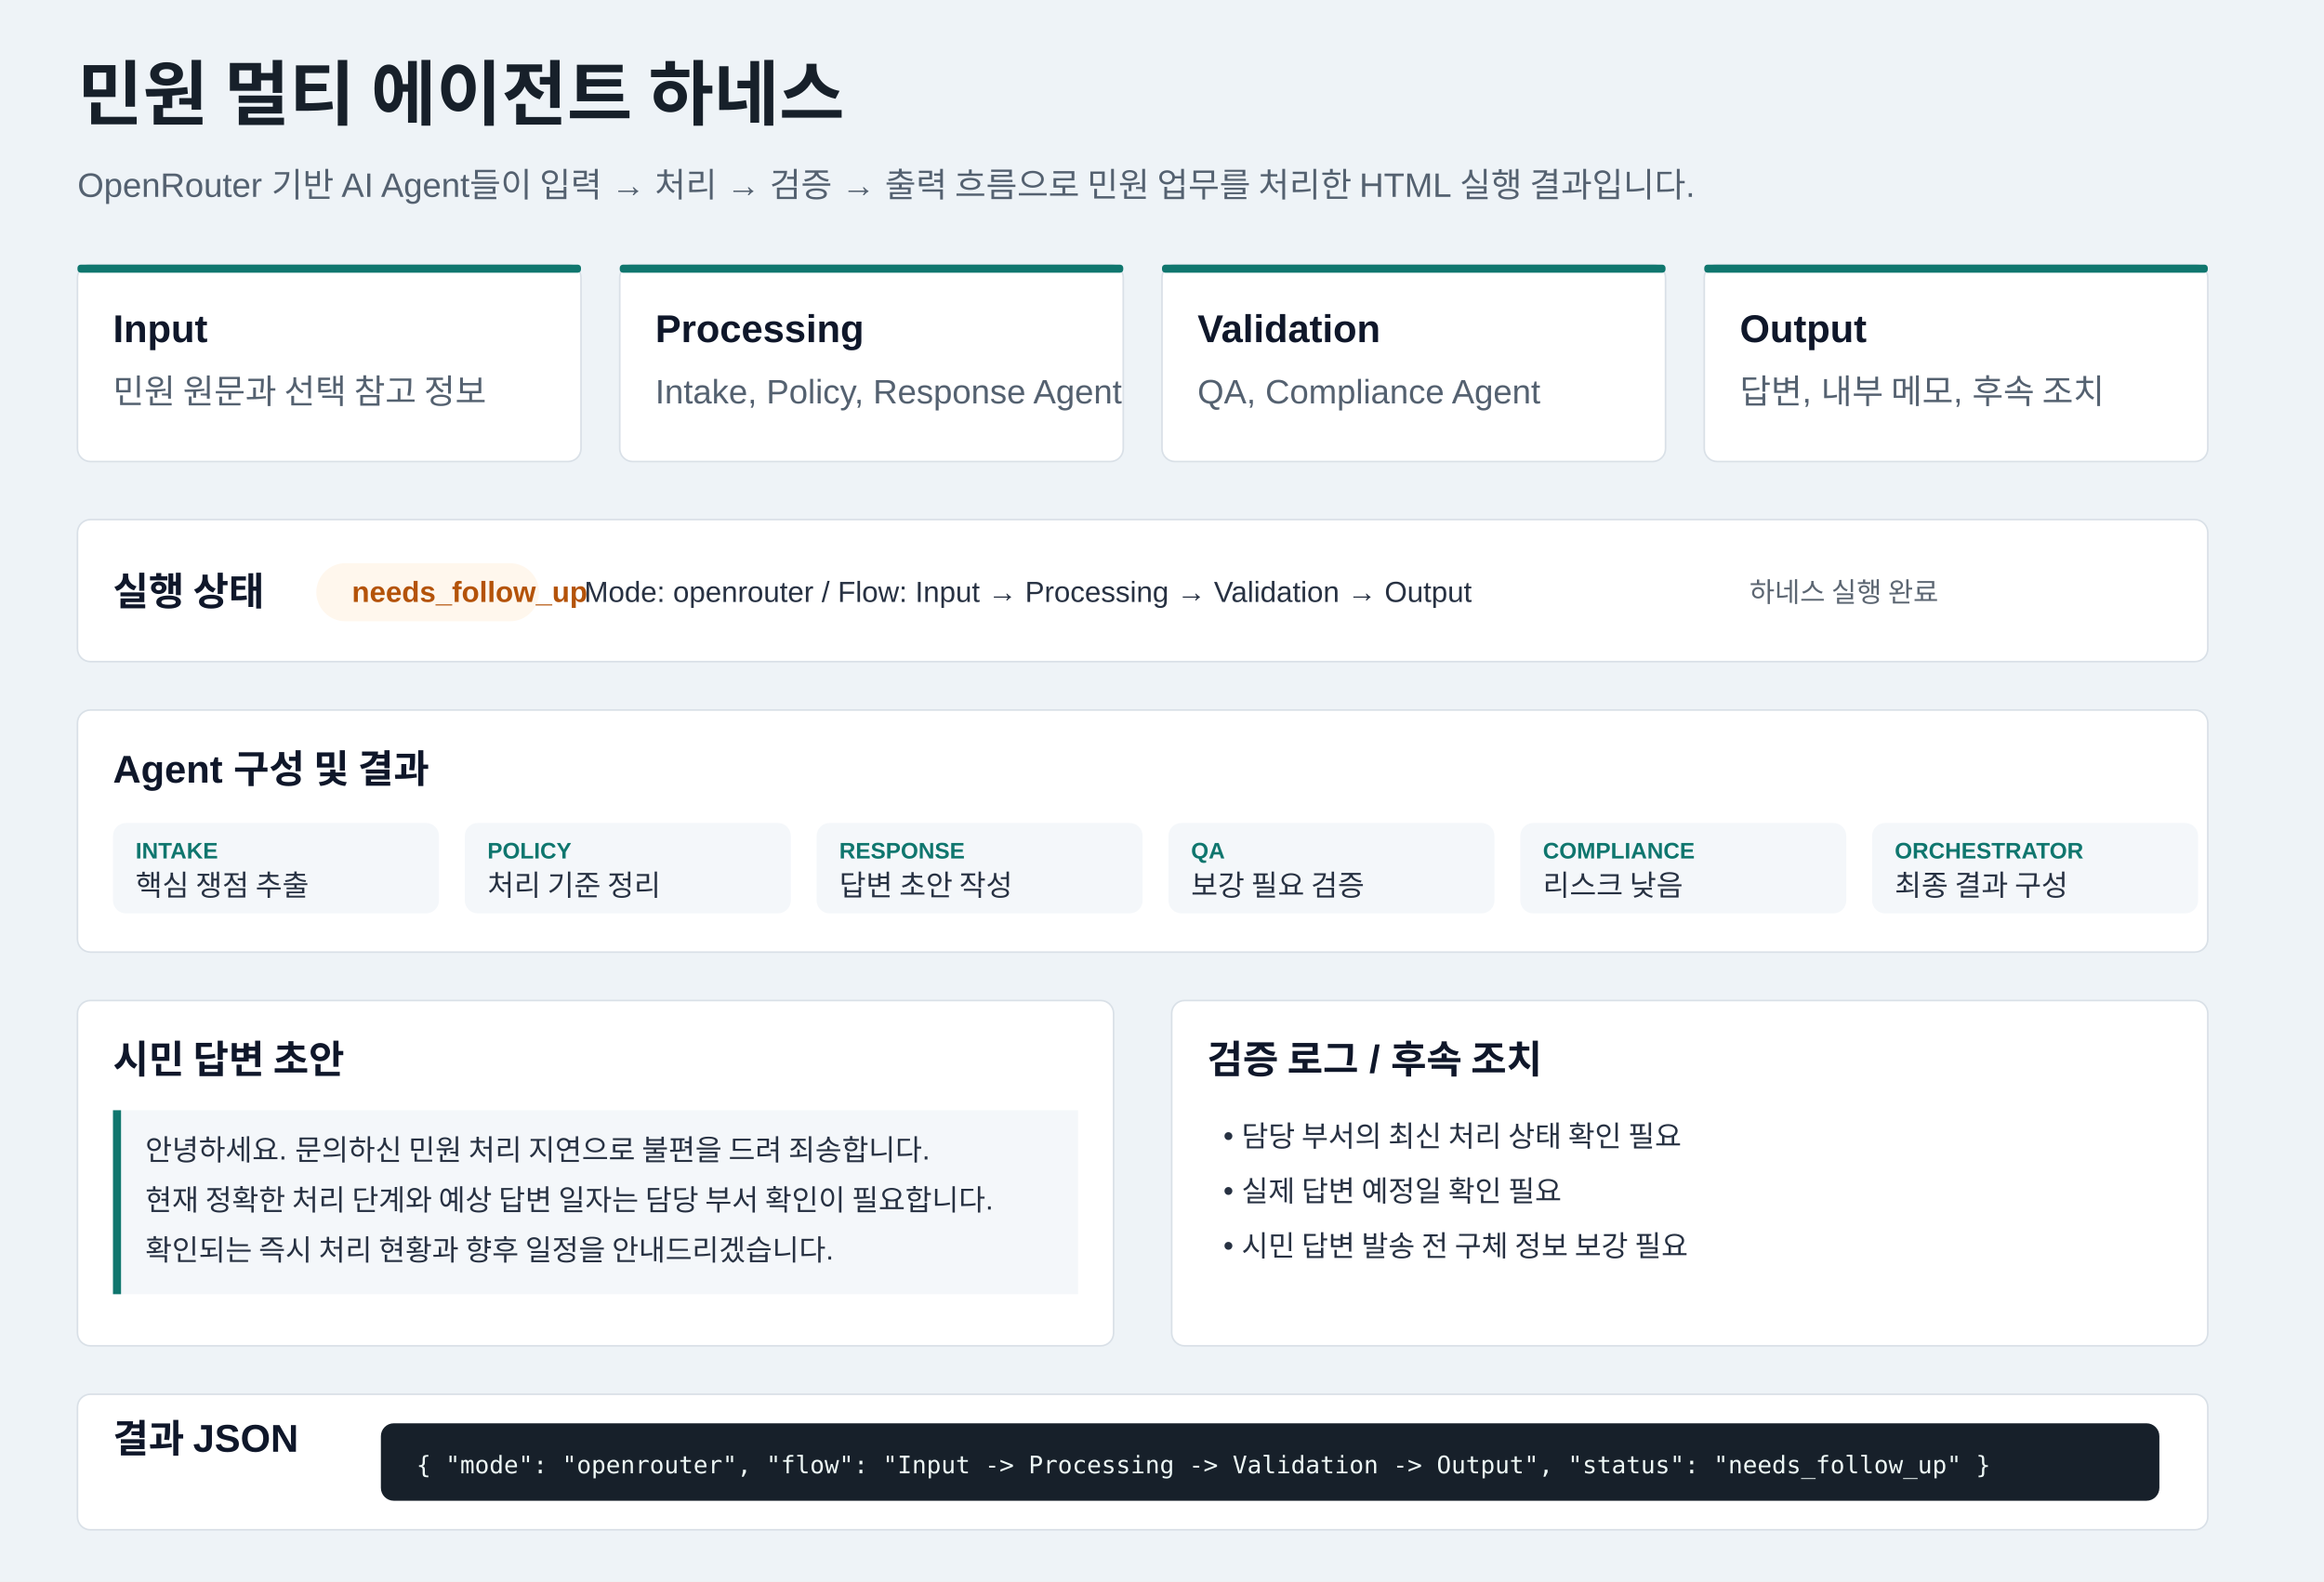
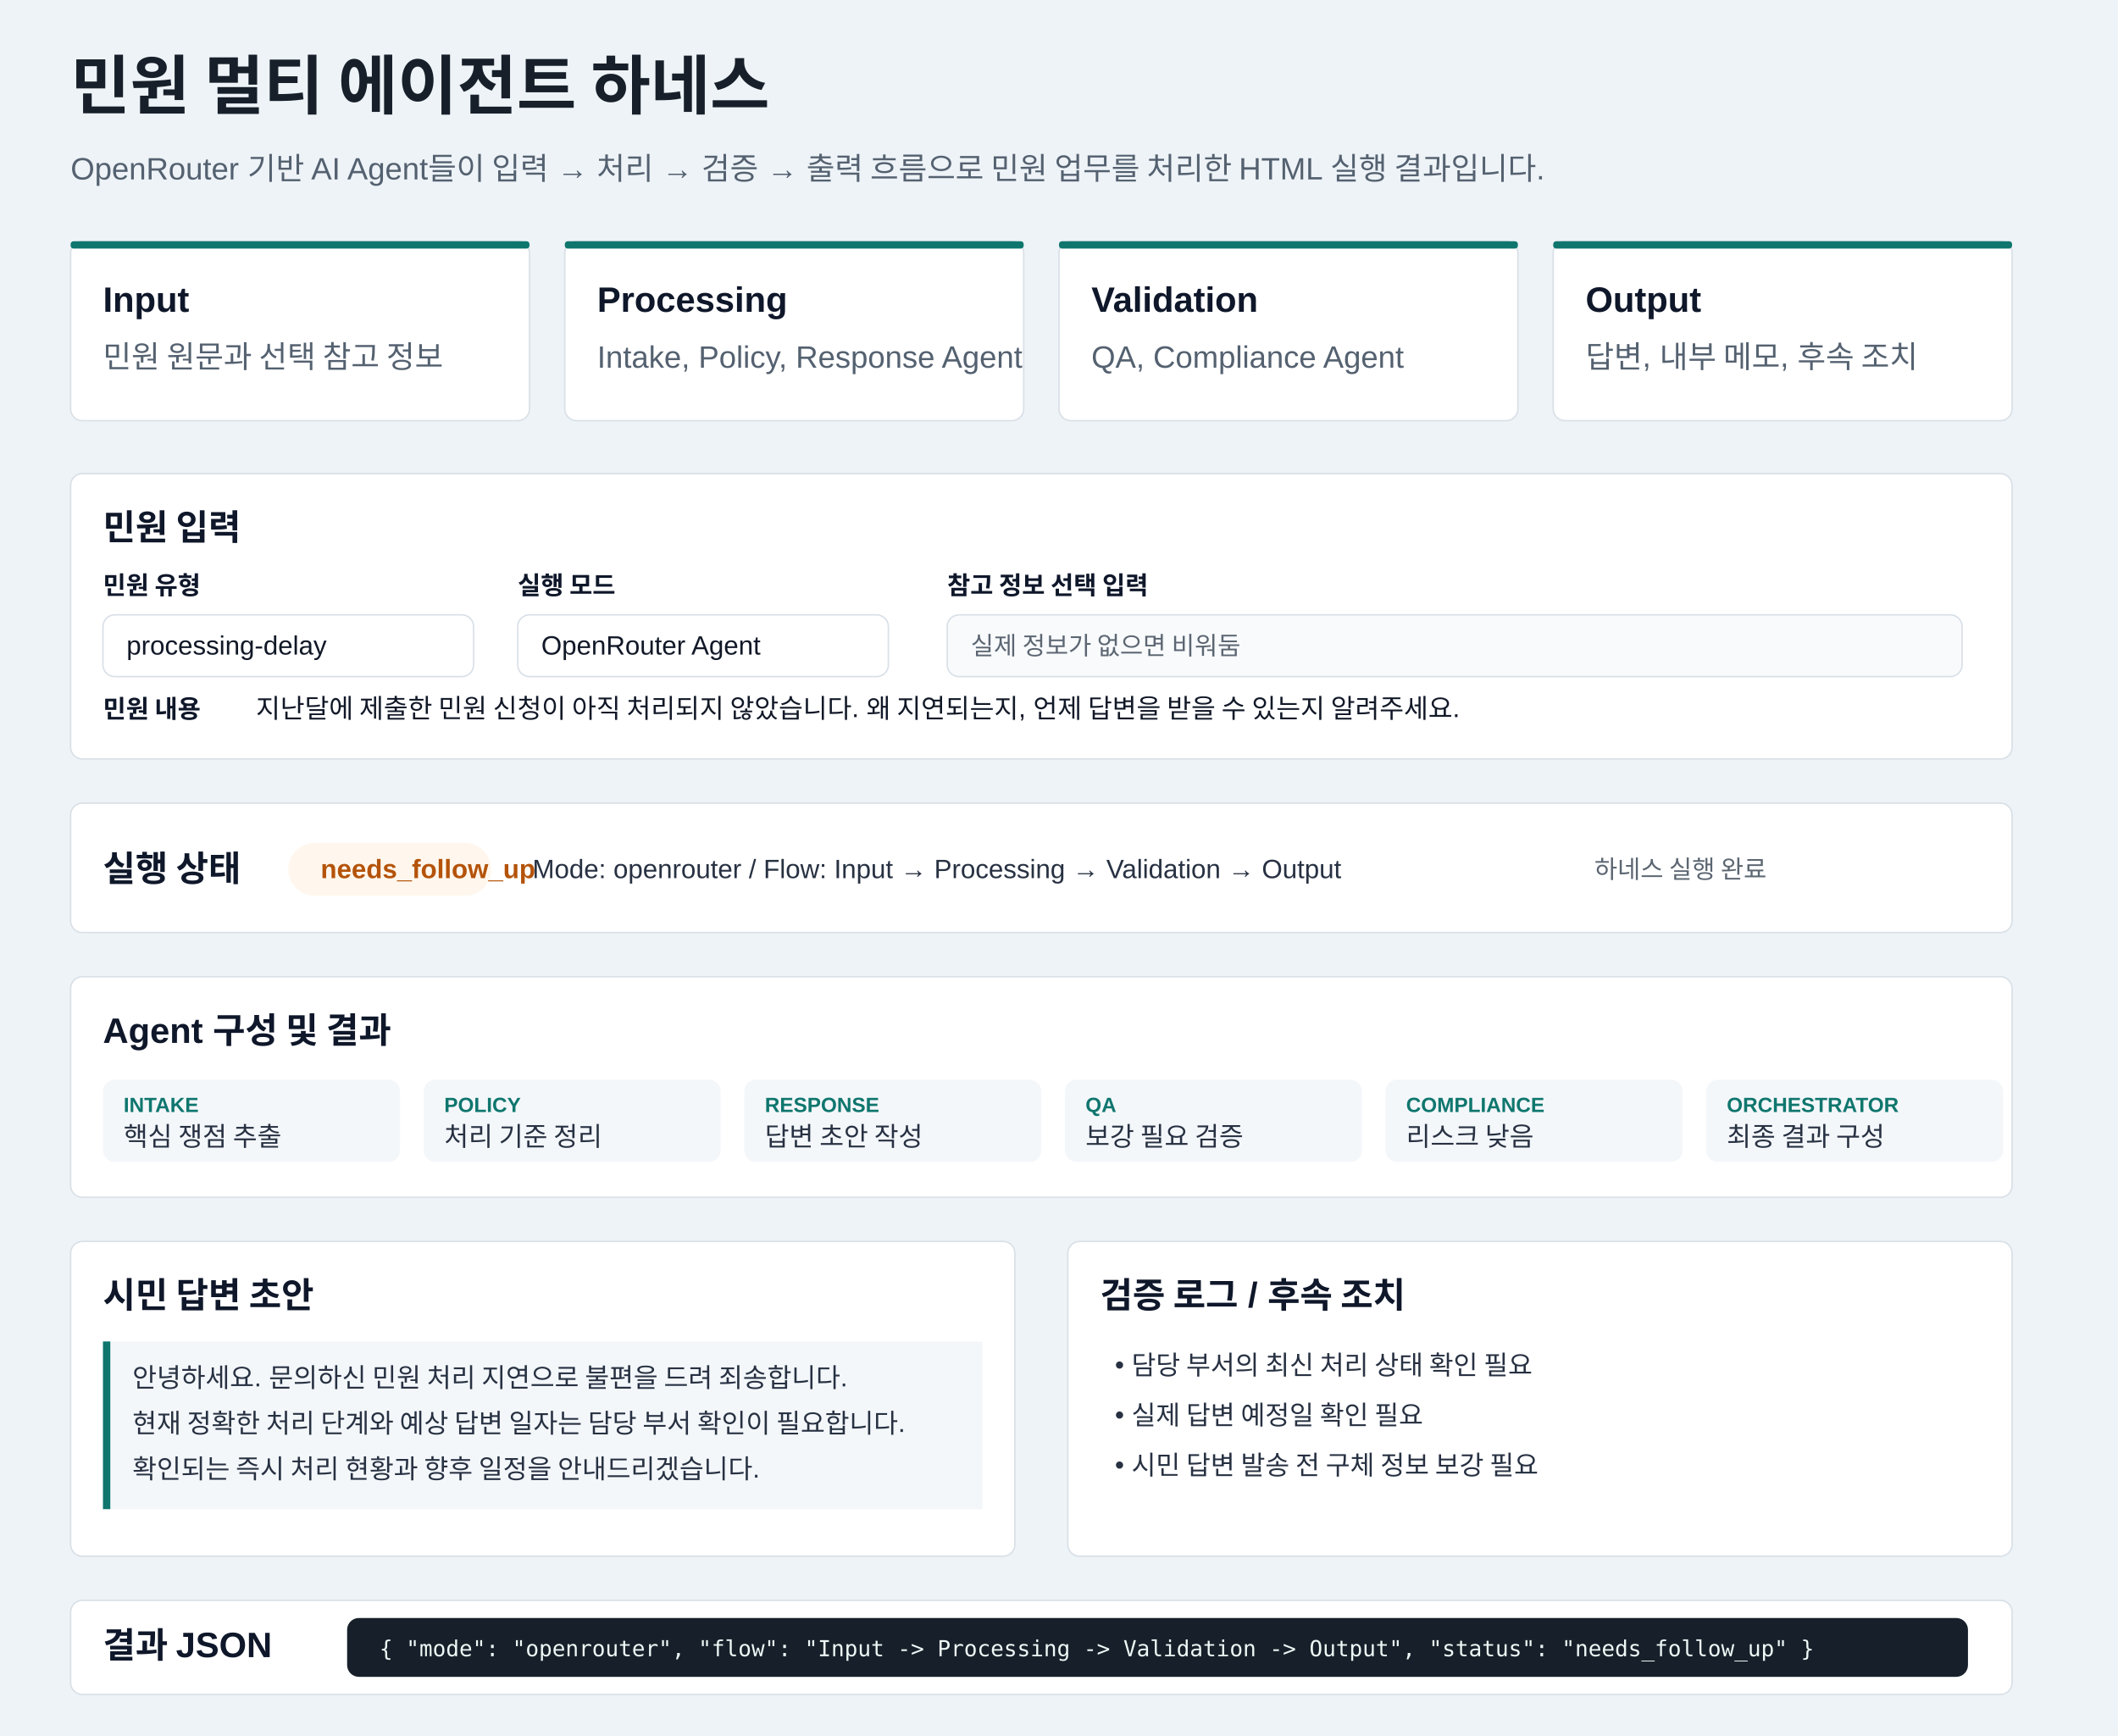
- <svg xmlns="http://www.w3.org/2000/svg" width="1440" height="980" viewBox="0 0 1440 980" role="img" aria-labelledby="title desc">
-   <rect width="1440" height="980" fill="#eef3f7" />
+ <svg xmlns="http://www.w3.org/2000/svg" width="1440" height="1180" viewBox="0 0 1440 1180" role="img" aria-labelledby="title desc">
+   <rect width="1440" height="1180" fill="#eef3f7" />
  <style>
-     .title{font:700 44px 'Segoe UI','Noto Sans KR',Arial,sans-serif;fill:#17202a}.body{font:400 21px 'Segoe UI','Noto Sans KR',Arial,sans-serif;fill:#546170}.h{font:700 24px 'Segoe UI','Noto Sans KR',Arial,sans-serif;fill:#0f172a}.small{font:700 14px 'Segoe UI','Noto Sans KR',Arial,sans-serif;fill:#0f766e}.text{font:400 18px 'Segoe UI','Noto Sans KR',Arial,sans-serif;fill:#273142}.mono{font:400 15px Consolas,monospace;fill:#eef8f6}.badge{font:700 18px 'Segoe UI','Noto Sans KR',Arial,sans-serif;fill:#b45309}.muted{font:400 17px 'Segoe UI','Noto Sans KR',Arial,sans-serif;fill:#5c6672}
+     .title{font:700 44px 'Segoe UI','Noto Sans KR',Arial,sans-serif;fill:#17202a}.body{font:400 21px 'Segoe UI','Noto Sans KR',Arial,sans-serif;fill:#546170}.h{font:700 24px 'Segoe UI','Noto Sans KR',Arial,sans-serif;fill:#0f172a}.label{font:700 17px 'Segoe UI','Noto Sans KR',Arial,sans-serif;fill:#0f172a}.small{font:700 14px 'Segoe UI','Noto Sans KR',Arial,sans-serif;fill:#0f766e}.text{font:400 18px 'Segoe UI','Noto Sans KR',Arial,sans-serif;fill:#273142}.mono{font:400 15px Consolas,monospace;fill:#eef8f6}.badge{font:700 18px 'Segoe UI','Noto Sans KR',Arial,sans-serif;fill:#b45309}.muted{font:400 17px 'Segoe UI','Noto Sans KR',Arial,sans-serif;fill:#5c6672}.input{font:400 18px 'Segoe UI','Noto Sans KR',Arial,sans-serif;fill:#111827}
  </style>
  <text x="48" y="74" class="title">민원 멀티 에이전트 하네스</text>
  <text x="48" y="122" class="body">OpenRouter 기반 AI Agent들이 입력 → 처리 → 검증 → 출력 흐름으로 민원 업무를 처리한 HTML 실행 결과입니다.</text>
  <g transform="translate(48 164)">
    <g>
      <rect width="312" height="122" rx="8" fill="#fff" stroke="#d9e0e7" />
      <rect width="312" height="5" rx="2" fill="#0f766e" />
      <text x="22" y="48" class="h">Input</text>
      <text x="22" y="86" class="body">민원 원문과 선택 참고 정보</text>
    </g>
    <g transform="translate(336 0)">
      <rect width="312" height="122" rx="8" fill="#fff" stroke="#d9e0e7" />
      <rect width="312" height="5" rx="2" fill="#0f766e" />
      <text x="22" y="48" class="h">Processing</text>
      <text x="22" y="86" class="body">Intake, Policy, Response Agent</text>
    </g>
    <g transform="translate(672 0)">
      <rect width="312" height="122" rx="8" fill="#fff" stroke="#d9e0e7" />
      <rect width="312" height="5" rx="2" fill="#0f766e" />
      <text x="22" y="48" class="h">Validation</text>
      <text x="22" y="86" class="body">QA, Compliance Agent</text>
    </g>
    <g transform="translate(1008 0)">
      <rect width="312" height="122" rx="8" fill="#fff" stroke="#d9e0e7" />
      <rect width="312" height="5" rx="2" fill="#0f766e" />
      <text x="22" y="48" class="h">Output</text>
      <text x="22" y="86" class="body">답변, 내부 메모, 후속 조치</text>
    </g>
  </g>
  <g transform="translate(48 322)">
+     <rect width="1320" height="194" rx="8" fill="#fff" stroke="#d9e0e7" />
+     <text x="22" y="45" class="h">민원 입력</text>
+     <text x="22" y="82" class="label">민원 유형</text>
+     <rect x="22" y="96" width="252" height="42" rx="8" fill="#fff" stroke="#d9e0e7" />
+     <text x="38" y="123" class="input">processing-delay</text>
+     <text x="304" y="82" class="label">실행 모드</text>
+     <rect x="304" y="96" width="252" height="42" rx="8" fill="#fff" stroke="#d9e0e7" />
+     <text x="320" y="123" class="input">OpenRouter Agent</text>
+     <text x="596" y="82" class="label">참고 정보 선택 입력</text>
+     <rect x="596" y="96" width="690" height="42" rx="8" fill="#f8fafc" stroke="#d9e0e7" />
+     <text x="612" y="123" class="muted">실제 정보가 없으면 비워둠</text>
+     <text x="22" y="166" class="label">민원 내용</text>
+     <text x="126" y="166" class="input">지난달에 제출한 민원 신청이 아직 처리되지 않았습니다. 왜 지연되는지, 언제 답변을 받을 수 있는지 알려주세요.</text>
+   </g>
+   <g transform="translate(48 546)">
    <rect width="1320" height="88" rx="8" fill="#fff" stroke="#d9e0e7" />
    <text x="22" y="53" class="h">실행 상태</text>
    <rect x="148" y="27" width="138" height="36" rx="18" fill="#fff7ed" />
    <text x="170" y="51" class="badge">needs_follow_up</text>
    <text x="314" y="51" class="text">Mode: openrouter / Flow: Input → Processing → Validation → Output</text>
    <text x="1036" y="51" class="muted">하네스 실행 완료</text>
  </g>
-   <g transform="translate(48 440)">
+   <g transform="translate(48 664)">
    <rect width="1320" height="150" rx="8" fill="#fff" stroke="#d9e0e7" />
    <text x="22" y="45" class="h">Agent 구성 및 결과</text>
    <g transform="translate(22 70)">
      <rect width="202" height="56" rx="8" fill="#f4f7fa" />
      <text x="14" y="22" class="small">INTAKE</text>
      <text x="14" y="45" class="text">핵심 쟁점 추출</text>
      <rect x="218" width="202" height="56" rx="8" fill="#f4f7fa" />
      <text x="232" y="22" class="small">POLICY</text>
      <text x="232" y="45" class="text">처리 기준 정리</text>
      <rect x="436" width="202" height="56" rx="8" fill="#f4f7fa" />
      <text x="450" y="22" class="small">RESPONSE</text>
      <text x="450" y="45" class="text">답변 초안 작성</text>
      <rect x="654" width="202" height="56" rx="8" fill="#f4f7fa" />
      <text x="668" y="22" class="small">QA</text>
      <text x="668" y="45" class="text">보강 필요 검증</text>
      <rect x="872" width="202" height="56" rx="8" fill="#f4f7fa" />
      <text x="886" y="22" class="small">COMPLIANCE</text>
      <text x="886" y="45" class="text">리스크 낮음</text>
      <rect x="1090" width="202" height="56" rx="8" fill="#f4f7fa" />
      <text x="1104" y="22" class="small">ORCHESTRATOR</text>
      <text x="1104" y="45" class="text">최종 결과 구성</text>
    </g>
  </g>
-   <g transform="translate(48 620)">
+   <g transform="translate(48 844)">
    <rect width="642" height="214" rx="8" fill="#fff" stroke="#d9e0e7" />
    <text x="22" y="45" class="h">시민 답변 초안</text>
    <rect x="22" y="68" width="598" height="114" fill="#f4f7fa" />
    <rect x="22" y="68" width="5" height="114" fill="#0f766e" />
    <text x="42" y="99" class="text">안녕하세요. 문의하신 민원 처리 지연으로 불편을 드려 죄송합니다.</text>
    <text x="42" y="130" class="text">현재 정확한 처리 단계와 예상 답변 일자는 담당 부서 확인이 필요합니다.</text>
    <text x="42" y="161" class="text">확인되는 즉시 처리 현황과 향후 일정을 안내드리겠습니다.</text>
  </g>
-   <g transform="translate(726 620)">
+   <g transform="translate(726 844)">
    <rect width="642" height="214" rx="8" fill="#fff" stroke="#d9e0e7" />
    <text x="22" y="45" class="h">검증 로그 / 후속 조치</text>
    <text x="32" y="90" class="text">• 담당 부서의 최신 처리 상태 확인 필요</text>
    <text x="32" y="124" class="text">• 실제 답변 예정일 확인 필요</text>
    <text x="32" y="158" class="text">• 시민 답변 발송 전 구체 정보 보강 필요</text>
  </g>
-   <g transform="translate(48 864)">
-     <rect width="1320" height="84" rx="8" fill="#fff" stroke="#d9e0e7" />
-     <text x="22" y="36" class="h">결과 JSON</text>
-     <rect x="188" y="18" width="1102" height="48" rx="8" fill="#17202a" />
-     <text x="210" y="49" class="mono">{ "mode": "openrouter", "flow": "Input -&gt; Processing -&gt; Validation -&gt; Output", "status": "needs_follow_up" }</text>
+   <g transform="translate(48 1088)">
+     <rect width="1320" height="64" rx="8" fill="#fff" stroke="#d9e0e7" />
+     <text x="22" y="39" class="h">결과 JSON</text>
+     <rect x="188" y="12" width="1102" height="40" rx="8" fill="#17202a" />
+     <text x="210" y="38" class="mono">{ "mode": "openrouter", "flow": "Input -&gt; Processing -&gt; Validation -&gt; Output", "status": "needs_follow_up" }</text>
  </g>
</svg>
